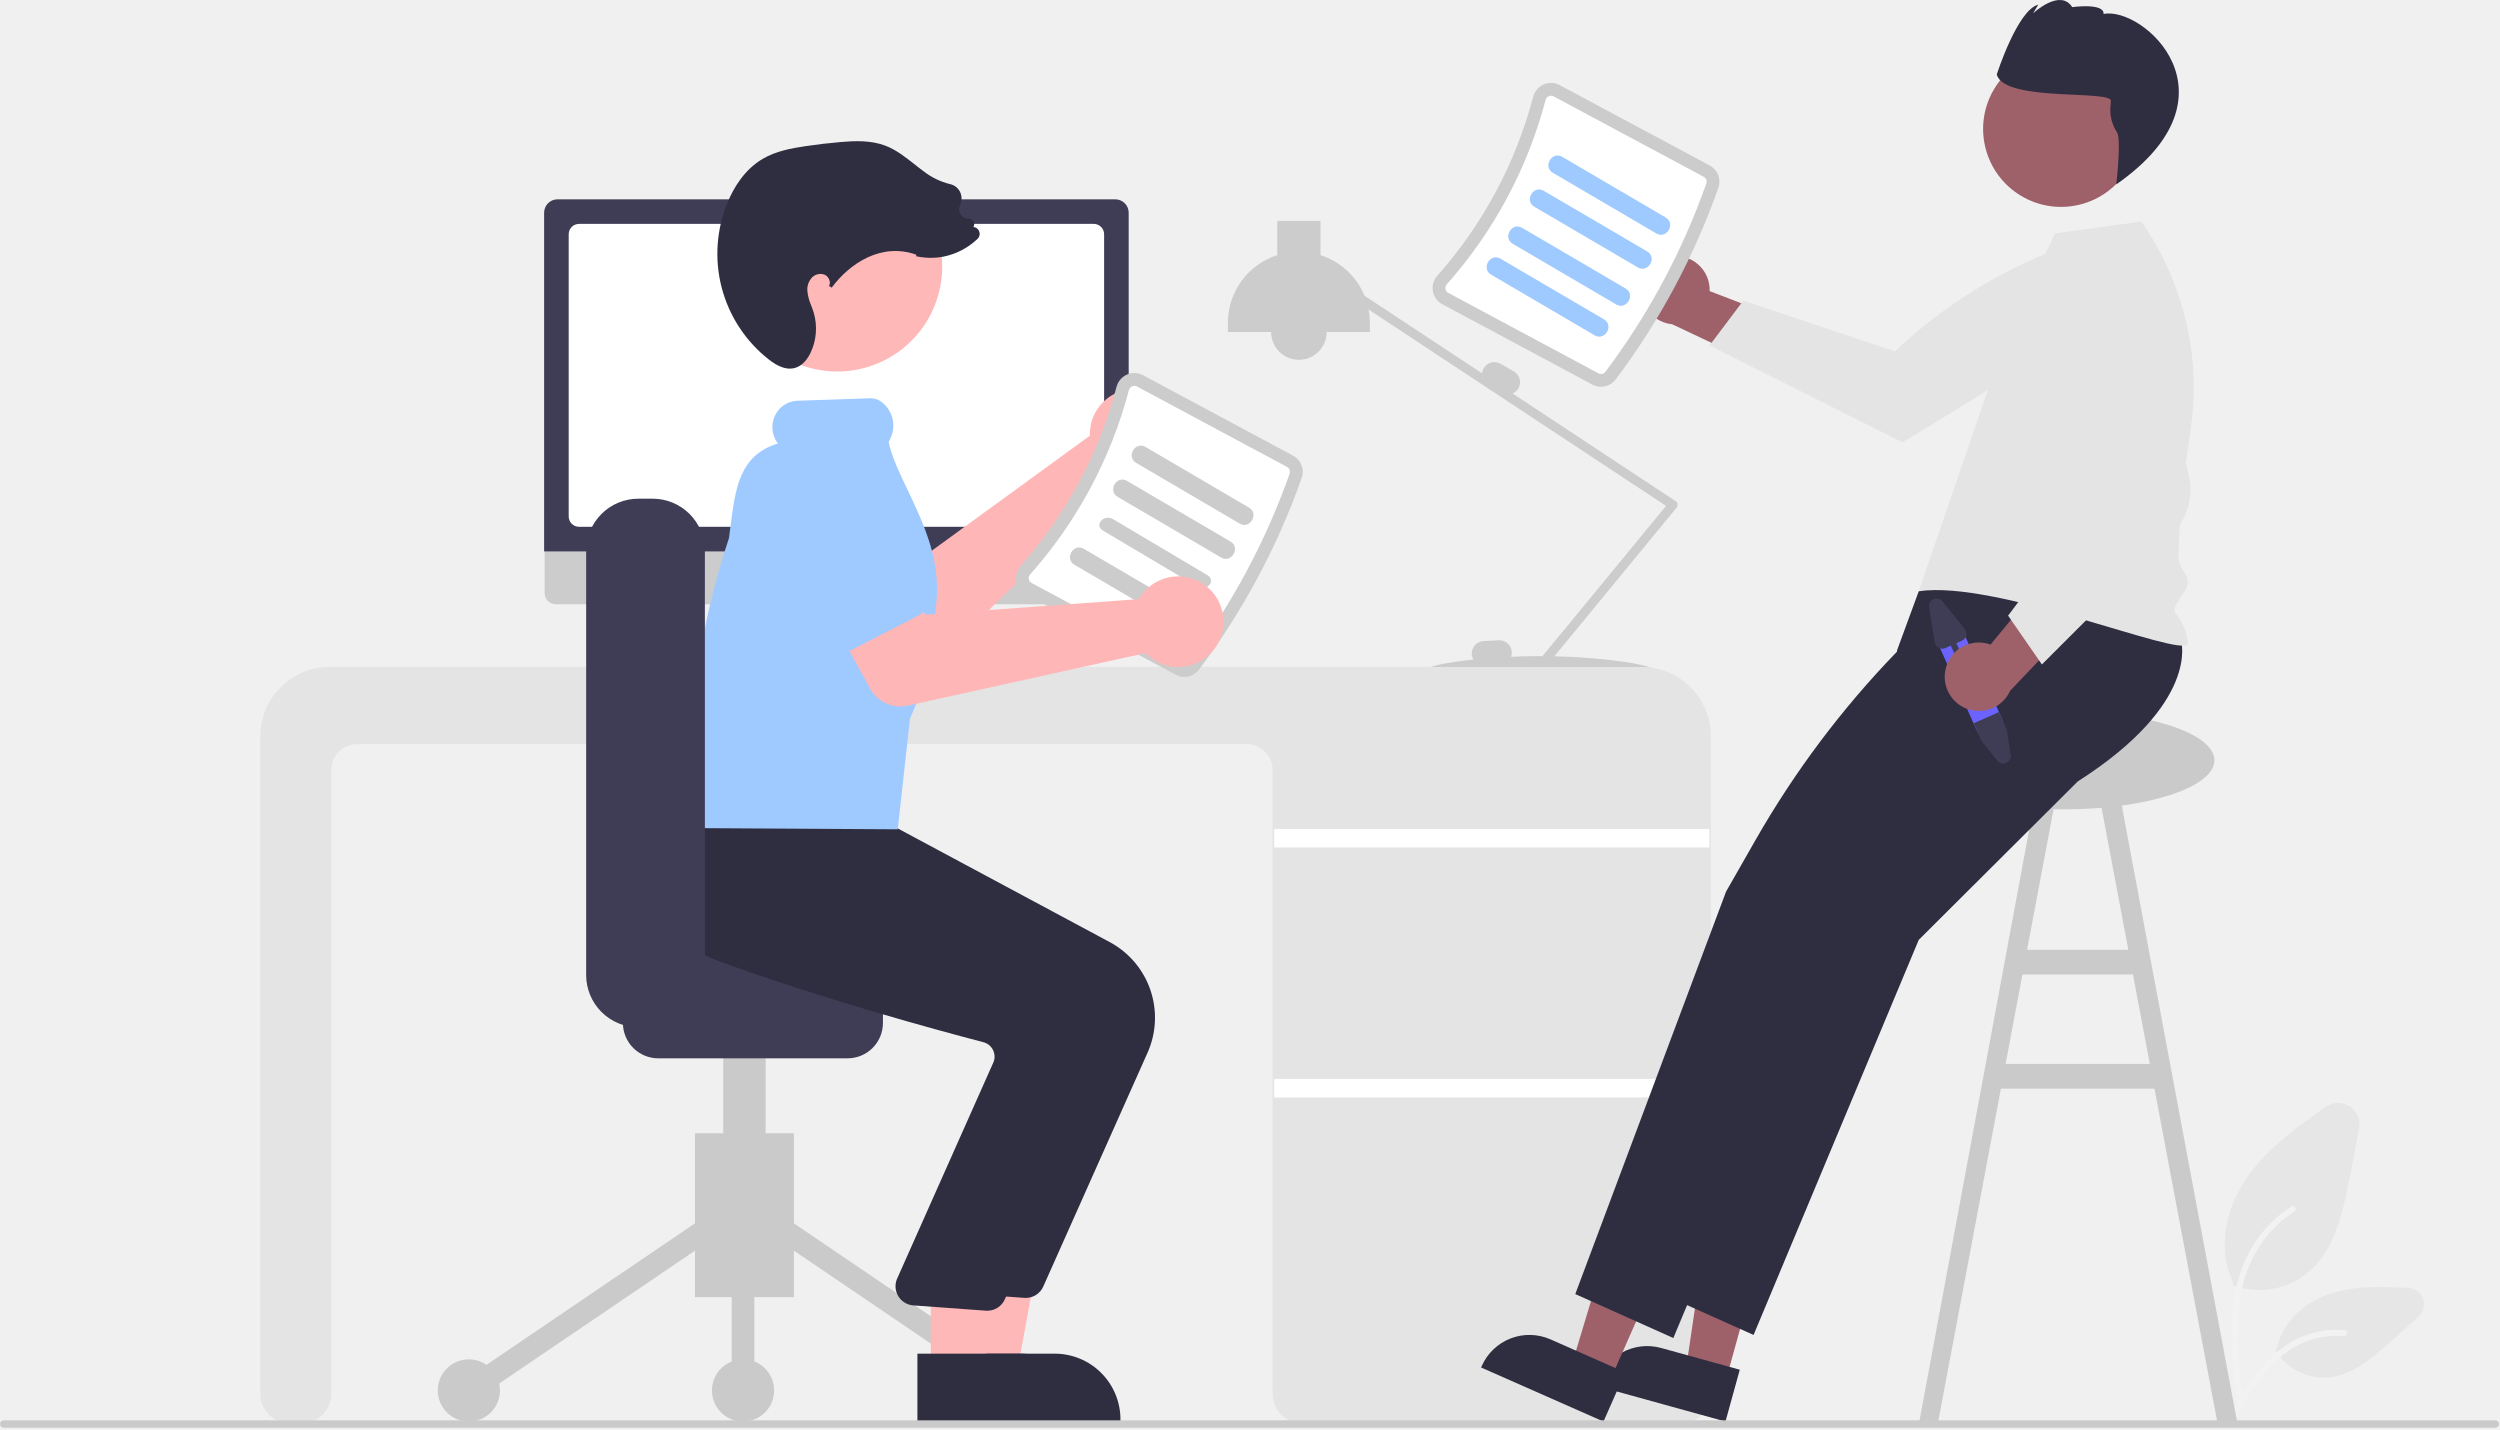
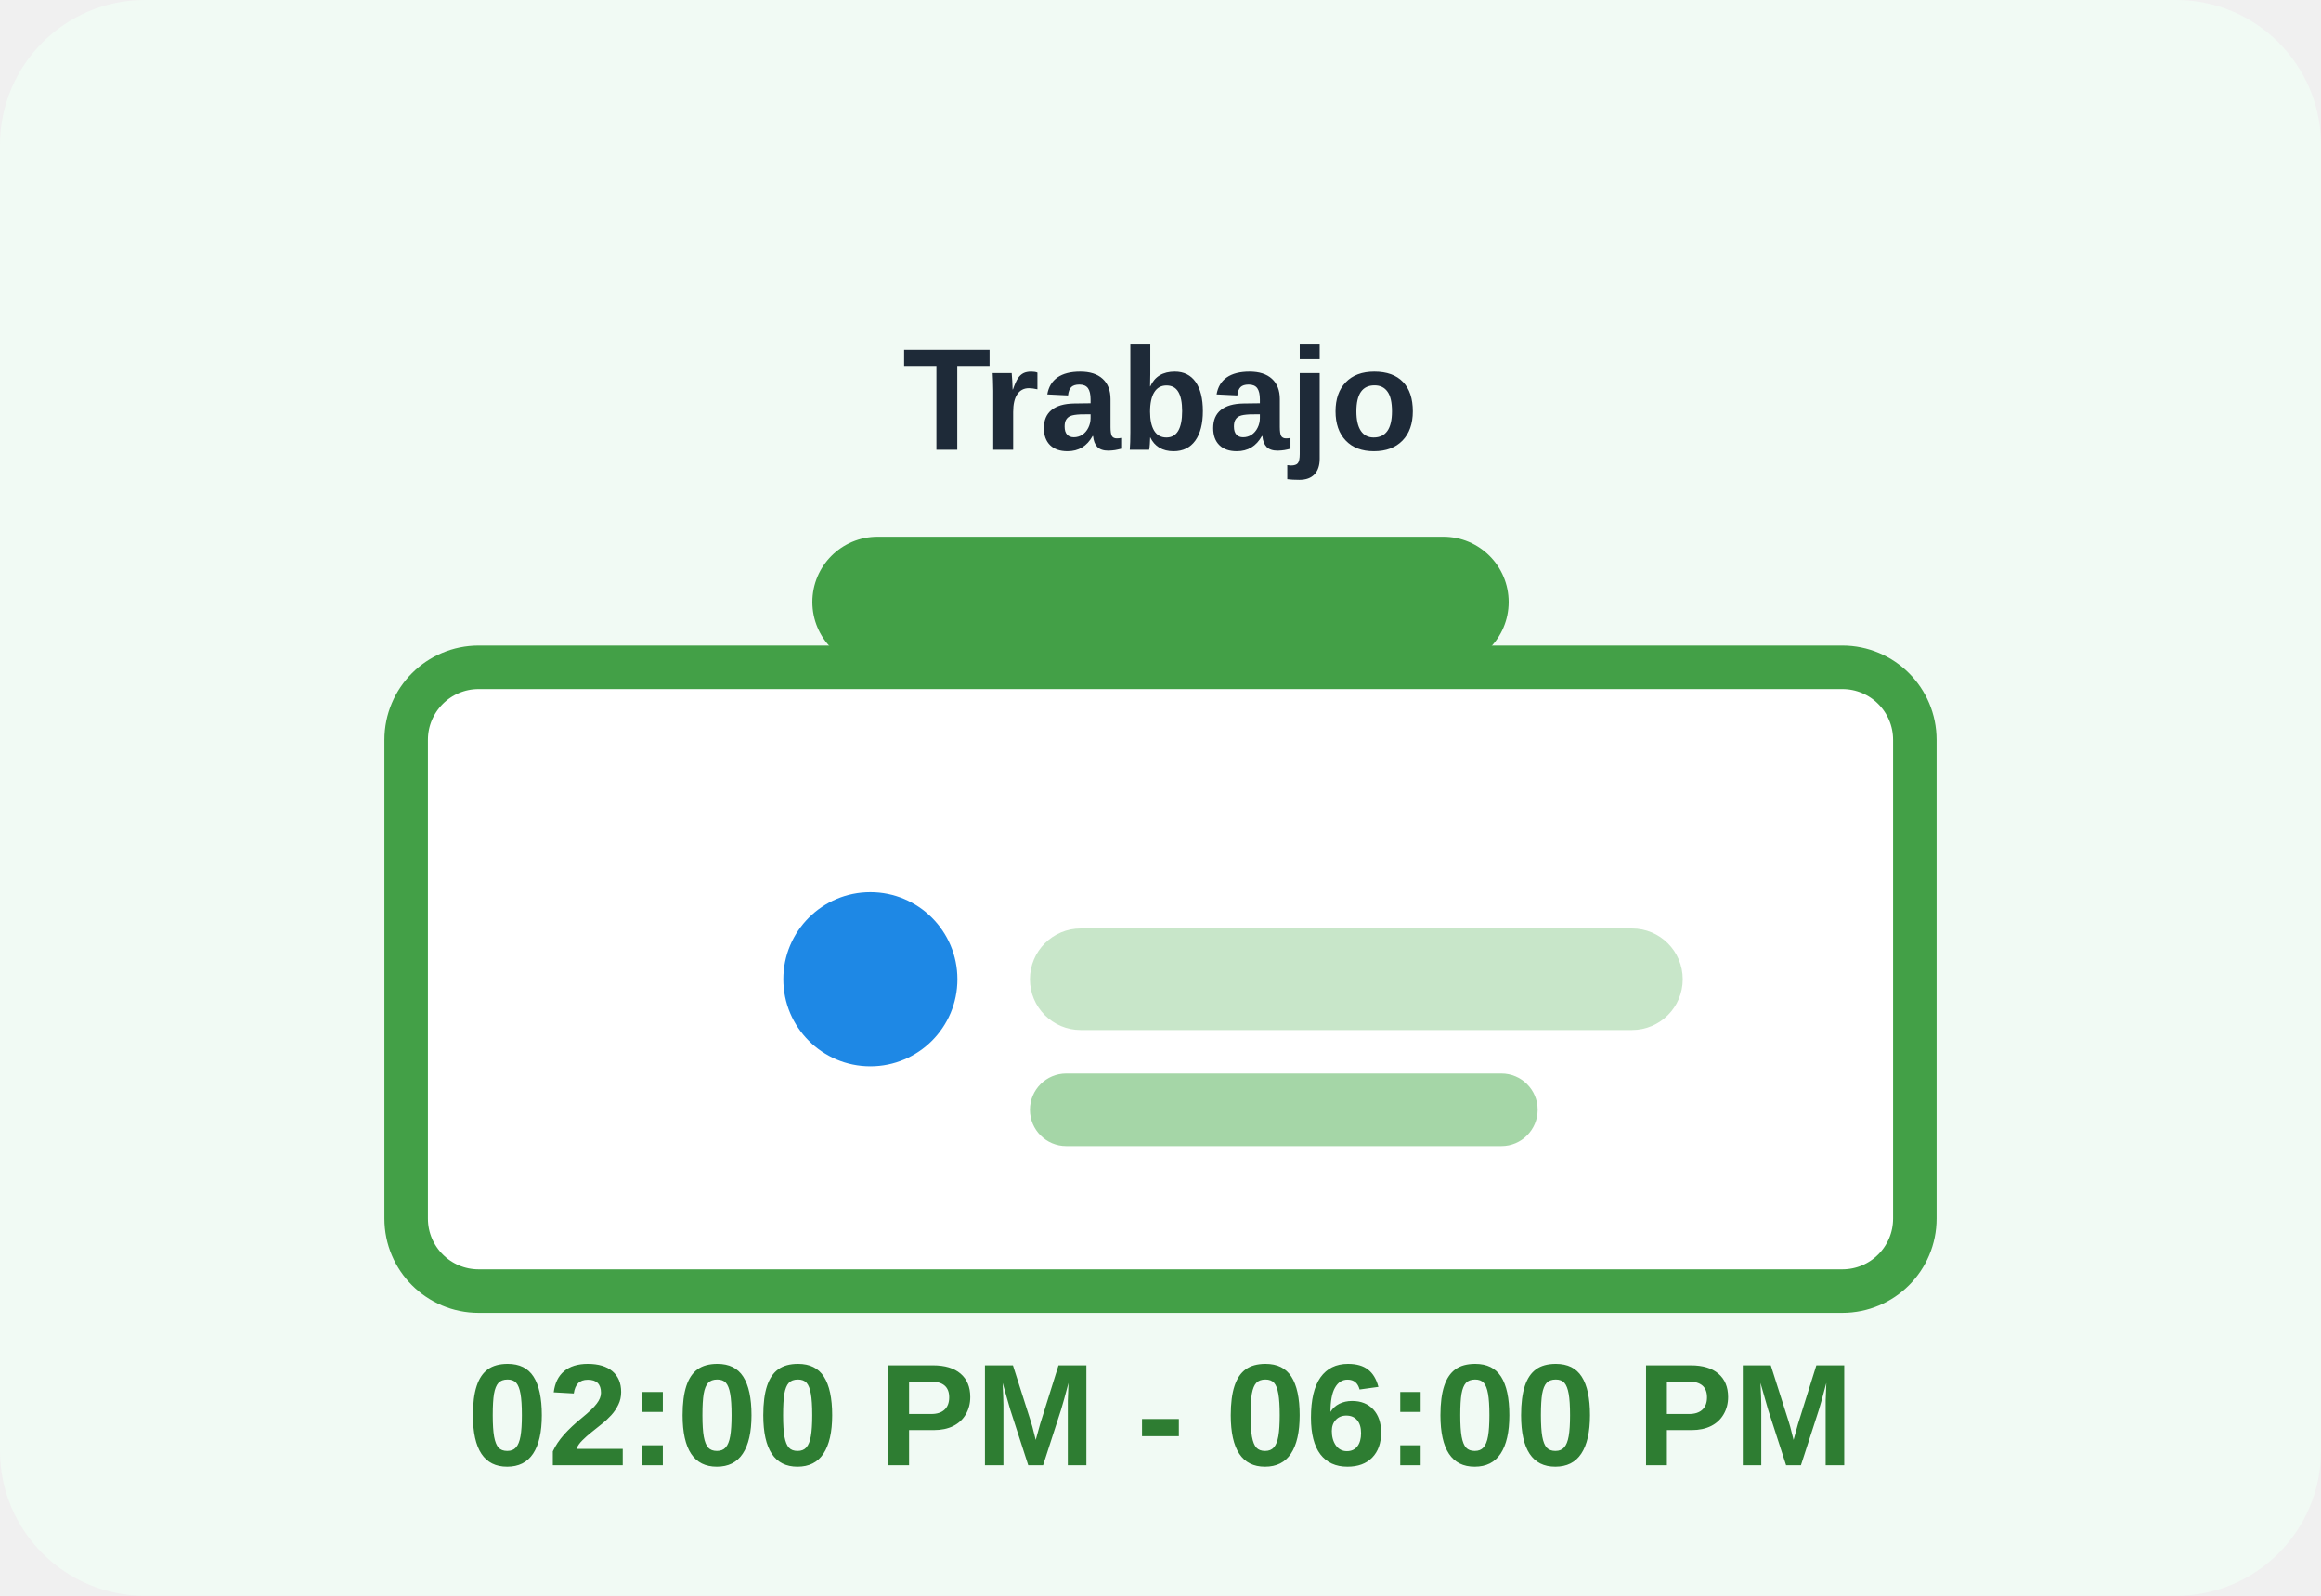
- <svg xmlns="http://www.w3.org/2000/svg" width="810" height="463" viewBox="0 0 810 463" fill="none">
-   <g clip-path="url(#clip0_40_2)">
-     <path d="M133.088 210.328V80.328C133.088 78.471 133.825 76.691 135.138 75.378C136.451 74.065 138.231 73.328 140.088 73.328C141.944 73.328 143.725 74.065 145.037 75.378C146.35 76.691 147.088 78.471 147.088 80.328V210.328C147.088 212.184 146.35 213.965 145.037 215.277C143.725 216.59 141.944 217.328 140.088 217.328C138.231 217.328 136.451 216.59 135.138 215.277C133.825 213.965 133.088 212.184 133.088 210.328Z" fill="#F0F0F0" />
-     <path d="M116.338 210.328V80.328C116.338 78.471 117.075 76.691 118.388 75.378C119.701 74.065 121.481 73.328 123.338 73.328C125.194 73.328 126.975 74.065 128.287 75.378C129.6 76.691 130.338 78.471 130.338 80.328V210.328C130.338 212.184 129.6 213.965 128.287 215.277C126.975 216.59 125.194 217.328 123.338 217.328C121.481 217.328 119.701 216.59 118.388 215.277C117.075 213.965 116.338 212.184 116.338 210.328Z" fill="#F0F0F0" />
-     <path d="M99.588 210.328V80.328C99.588 78.471 100.325 76.691 101.638 75.378C102.951 74.065 104.731 73.328 106.588 73.328C108.444 73.328 110.225 74.065 111.537 75.378C112.85 76.691 113.588 78.471 113.588 80.328V210.328C113.588 212.184 112.85 213.965 111.537 215.277C110.225 216.59 108.444 217.328 106.588 217.328C104.731 217.328 102.951 216.59 101.638 215.277C100.325 213.965 99.588 212.184 99.588 210.328Z" fill="#F0F0F0" />
-     <path d="M731.992 417.964C729.173 417.966 726.375 417.48 723.722 416.528L723.312 416.381L723.501 415.475C718.749 405.875 720.41 392.722 727.754 381.908C734.43 372.077 744.583 364.929 753.54 358.624C754.676 357.824 756.026 357.382 757.416 357.356C758.806 357.329 760.171 357.719 761.338 358.474C762.504 359.23 763.418 360.318 763.961 361.597C764.505 362.876 764.653 364.289 764.388 365.653L761.184 382.087C758.873 393.942 756.123 405.163 747.968 412.16C743.488 415.908 737.833 417.962 731.992 417.964Z" fill="#E6E6E6" />
-     <path d="M752.969 446.361C749.866 446.343 746.818 445.55 744.1 444.054C741.382 442.558 739.08 440.407 737.405 437.796L737.173 437.434L737.726 436.946C739.159 429.128 745.899 422.162 754.949 419.166C763.175 416.443 772.255 416.888 780.261 417.28C781.319 417.331 782.337 417.696 783.188 418.327C784.039 418.958 784.683 419.828 785.039 420.825C785.395 421.823 785.446 422.904 785.187 423.931C784.928 424.958 784.37 425.885 783.584 426.594L774.576 434.725C768.03 440.632 761.502 445.966 753.627 446.348C753.407 446.357 753.188 446.361 752.969 446.361Z" fill="#E6E6E6" />
-     <path d="M725.013 455.053C723.683 445.148 722.315 435.115 723.248 425.104C724.077 416.212 726.731 407.528 732.133 400.408C734.987 396.647 738.476 393.415 742.443 390.856C743.474 390.191 744.423 391.861 743.397 392.524C736.52 396.988 731.23 403.512 728.285 411.164C724.995 419.719 724.466 429.044 725.033 438.132C725.376 443.627 726.103 449.087 726.835 454.54C726.894 454.784 726.859 455.042 726.737 455.262C726.615 455.482 726.414 455.648 726.175 455.727C726.055 455.76 725.929 455.768 725.805 455.751C725.682 455.735 725.562 455.694 725.454 455.631C725.346 455.569 725.252 455.485 725.176 455.386C725.101 455.287 725.045 455.174 725.013 455.053Z" fill="#F2F2F2" />
-     <path d="M721.254 460.747C727.657 449.166 735.083 436.294 748.353 432.18C752.038 431.041 755.909 430.632 759.751 430.977C760.961 431.084 760.659 432.991 759.451 432.884C752.999 432.343 746.561 434.084 741.261 437.804C736.133 441.373 732.139 446.334 728.759 451.596C726.689 454.819 724.835 458.178 722.98 461.534C722.387 462.606 720.654 461.832 721.254 460.747Z" fill="#F2F2F2" />
-     <path d="M718.373 460.578L724.838 460.725L685.858 252.488L679.393 253.706L689.572 307.725H656.778L666.957 253.706L660.492 252.488L621.838 460.725L627.977 460.578L648.299 352.725H698.051L718.373 460.578ZM649.806 344.725L655.271 315.725H691.079L696.543 344.725H649.806Z" fill="#CACACA" />
-     <path d="M436.088 213.644V145.259C436.088 143.228 439.228 141.577 443.088 141.577C446.947 141.577 450.088 143.228 450.088 145.259V213.644C450.088 215.675 446.947 217.327 443.088 217.327C439.228 217.327 436.088 215.675 436.088 213.644Z" fill="#F0F0F0" />
-     <path d="M419.338 213.644V145.259C419.338 143.228 422.478 141.577 426.338 141.577C430.197 141.577 433.338 143.228 433.338 145.259V213.644C433.338 215.675 430.197 217.327 426.338 217.327C422.478 217.327 419.338 215.675 419.338 213.644Z" fill="#F0F0F0" />
-     <path d="M402.588 213.644V145.259C402.588 143.228 405.728 141.577 409.588 141.577C413.447 141.577 416.588 143.228 416.588 145.259V213.644C416.588 215.675 413.447 217.327 409.588 217.327C405.728 217.327 402.588 215.675 402.588 213.644Z" fill="#F0F0F0" />
-     <path d="M543.502 163.354C543.471 163.146 543.396 162.947 543.283 162.77C543.17 162.593 543.021 162.441 542.845 162.326L490.073 127.487C490.868 127.155 491.533 126.572 491.967 125.828C492.494 124.908 492.636 123.817 492.362 122.794C492.087 121.77 491.419 120.896 490.503 120.363L486.173 117.863C485.253 117.336 484.162 117.194 483.139 117.469C482.115 117.743 481.241 118.411 480.709 119.328C480.421 119.831 480.248 120.392 480.202 120.97L442.108 95.822C440.829 92.724 438.889 89.942 436.425 87.669C433.96 85.397 431.03 83.69 427.838 82.666V71.578H413.838V82.666C409.193 84.151 405.14 87.074 402.264 91.012C399.388 94.951 397.838 99.701 397.838 104.578V107.578H411.838C411.838 109.964 412.786 112.254 414.474 113.941C416.162 115.629 418.451 116.578 420.838 116.578C423.225 116.578 425.514 115.629 427.202 113.941C428.889 112.254 429.838 109.964 429.838 107.578H443.838V104.578C443.836 103.139 443.701 101.705 443.433 100.292L539.802 163.912L499.771 212.582C499.46 212.58 499.151 212.578 498.838 212.578C495.644 212.578 492.549 212.653 489.6 212.783C489.778 212.289 489.856 211.764 489.829 211.239C489.771 210.181 489.296 209.189 488.509 208.479C487.721 207.77 486.685 207.401 485.626 207.453L480.633 207.713C479.575 207.771 478.582 208.246 477.873 209.033C477.163 209.821 476.794 210.857 476.846 211.916C476.883 212.541 477.069 213.149 477.388 213.688C468.559 214.626 462.838 215.919 462.838 216.578C462.838 217.656 478.201 216.629 497.43 216.58C497.518 216.83 497.671 217.052 497.874 217.223C498.076 217.395 498.32 217.509 498.581 217.555C498.842 217.601 499.111 217.576 499.36 217.484C499.608 217.392 499.828 217.235 499.996 217.03L500.366 216.58C519.539 216.634 534.838 217.654 534.838 216.578C534.838 215.563 521.236 213.039 503.612 212.634L543.178 164.53C543.311 164.368 543.409 164.179 543.465 163.976C543.52 163.774 543.533 163.562 543.502 163.354Z" fill="#CCCCCC" />
-     <path d="M544.945 461.078H421.729C419.239 461.075 416.852 460.084 415.091 458.323C413.331 456.563 412.34 454.175 412.338 451.685V249.469C412.335 247.244 411.45 245.111 409.877 243.538C408.304 241.965 406.171 241.08 403.946 241.078H115.73C113.505 241.08 111.372 241.965 109.799 243.538C108.225 245.111 107.34 247.244 107.338 249.469V451.685C107.335 454.175 106.345 456.563 104.584 458.323C102.823 460.084 100.436 461.075 97.946 461.078H93.73C91.24 461.075 88.853 460.084 87.092 458.323C85.331 456.563 84.341 454.175 84.338 451.685V238.578C84.344 232.612 86.717 226.893 90.935 222.675C95.153 218.457 100.872 216.084 106.838 216.078H531.838C537.803 216.085 543.522 218.457 547.74 222.675C551.958 226.893 554.331 232.612 554.338 238.578V451.685C554.335 454.175 553.344 456.563 551.583 458.323C549.823 460.084 547.435 461.075 544.945 461.078Z" fill="#E4E4E4" />
-     <path d="M553.838 268.578H412.838V274.578H553.838V268.578Z" fill="white" />
-     <path d="M553.838 349.578H412.838V355.578H553.838V349.578Z" fill="white" />
-     <path d="M296.121 215.09L292.069 213.384L289.289 193.069H252.269L249.255 213.301L245.63 215.113C245.456 215.2 245.317 215.343 245.235 215.519C245.153 215.694 245.133 215.893 245.177 216.081C245.222 216.27 245.329 216.438 245.481 216.559C245.633 216.679 245.821 216.744 246.015 216.744H295.787C295.986 216.744 296.179 216.676 296.333 216.55C296.486 216.424 296.592 216.249 296.631 216.054C296.671 215.859 296.641 215.657 296.548 215.481C296.455 215.305 296.305 215.167 296.121 215.09Z" fill="#E6E6E6" />
-     <path d="M361.909 195.772H180.055C179.101 195.769 178.187 195.389 177.513 194.714C176.839 194.038 176.46 193.123 176.46 192.169V166.525H365.504V192.169C365.504 193.123 365.125 194.038 364.451 194.714C363.777 195.389 362.863 195.769 361.909 195.772Z" fill="#CCCCCC" />
-     <path d="M365.694 178.645H176.294V68.921C176.296 67.769 176.754 66.665 177.568 65.851C178.382 65.037 179.486 64.579 180.638 64.578H361.35C362.502 64.579 363.606 65.037 364.42 65.851C365.234 66.665 365.692 67.769 365.694 68.921V178.645Z" fill="#3F3D56" />
-     <path d="M354.382 170.681H187.606C186.719 170.68 185.868 170.327 185.24 169.699C184.612 169.072 184.259 168.22 184.258 167.333V75.889C184.259 75.002 184.612 74.151 185.24 73.523C185.868 72.895 186.719 72.542 187.606 72.541H354.382C355.269 72.542 356.12 72.895 356.748 73.523C357.376 74.151 357.729 75.002 357.73 75.889V167.333C357.729 168.22 357.376 169.072 356.748 169.699C356.12 170.327 355.269 170.68 354.382 170.681Z" fill="white" />
-     <path d="M541.339 83.039C542.935 82.809 544.561 82.931 546.104 83.398C547.647 83.865 549.068 84.664 550.269 85.74C551.469 86.815 552.419 88.141 553.052 89.623C553.685 91.106 553.985 92.709 553.931 94.32L590.496 108.394L573.93 120.23L541.747 105.05C539.046 104.781 536.539 103.53 534.699 101.534C532.86 99.539 531.816 96.939 531.766 94.225C531.716 91.512 532.663 88.875 534.427 86.813C536.191 84.751 538.651 83.408 541.339 83.039Z" fill="#9E616A" />
-     <path d="M680.177 76.129L686.363 87.376C684.868 94.51 681.005 100.928 675.4 105.587C665.929 113.575 616.409 143.324 616.409 143.324L553.891 111.938L564.828 97.405L613.91 113.854C632.117 96.661 654.089 83.959 678.074 76.761L680.177 76.129Z" fill="#E4E4E4" />
-     <path d="M668.674 262.234C695.621 262.234 717.465 255.116 717.465 246.336C717.465 237.556 695.621 230.438 668.674 230.438C641.728 230.438 619.884 237.556 619.884 246.336C619.884 255.116 641.728 262.234 668.674 262.234Z" fill="#CACACA" />
-     <path d="M559.217 447.105L546.261 443.524L553.909 391.846L573.031 397.133L559.217 447.105Z" fill="#9E616A" />
-     <path d="M559.049 460.577L517.274 449.029L517.42 448.501C518.612 444.189 521.469 440.526 525.361 438.32C529.253 436.114 533.862 435.543 538.175 436.735L538.176 436.735L563.691 443.789L559.049 460.577Z" fill="#2F2E41" />
-     <path d="M521.653 447.273L509.356 441.843L524.448 391.831L542.596 399.844L521.653 447.273Z" fill="#9E616A" />
-     <path d="M519.526 460.578L479.877 443.07L480.098 442.568C481.906 438.475 485.265 435.268 489.437 433.652C493.609 432.036 498.252 432.143 502.345 433.95L502.346 433.95L526.562 444.643L519.526 460.578Z" fill="#2F2E41" />
-     <path d="M706.646 207.467C706.646 207.467 713.164 227.66 673.175 253.197L621.674 304.516L568.161 432.522L536.392 418.279L542.623 401.647L546.804 390.486L548.943 384.777L551.236 378.656L585.248 287.869L613.818 237.846L614.646 210.703L621.674 191.569L672.657 173.478L706.646 207.467Z" fill="#2F2E41" />
-     <path d="M680.646 208.467C680.646 208.467 687.164 228.66 647.175 254.197L595.674 305.516L542.161 433.522L510.392 419.279L516.623 402.647L520.804 391.486L522.943 385.777L525.236 379.656L559.248 288.869L568.814 272.12C581.433 250.024 596.768 229.594 614.46 211.305L623.838 201.611L624.838 186.611L646.657 174.478L680.646 208.467Z" fill="#2F2E41" />
-     <path d="M649.838 109.611L665.838 75.611L693.759 71.802C693.759 71.802 715.562 99.579 709.838 138.611C707.691 153.248 705.942 167.82 705.838 180.611C705.81 184.015 708.787 185.534 708.838 188.611C708.887 191.634 703.195 196.557 704.838 198.611C707.187 201.442 708.587 204.941 708.838 208.611C706.856 213.327 646.882 187.777 621.674 191.569L649.838 109.611Z" fill="#E4E4E4" />
-     <path d="M689.496 54.685C696.623 42.696 692.681 27.199 680.692 20.072C668.702 12.945 653.205 16.887 646.078 28.876C638.951 40.865 642.893 56.362 654.882 63.489C666.872 70.616 682.369 66.675 689.496 54.685Z" fill="#9E616A" />
-     <path d="M683.933 32.713C683.885 33.377 683.818 34.258 683.741 35.253C683.662 37.979 684.431 40.662 685.94 42.933C687.353 45.323 685.667 59.754 685.667 59.754C727.035 30.918 694.348 1.947 681.562 4.522C681.829 0.855 671.4 2.308 671.4 2.308C667.427 -3.88 658.719 4.334 658.719 4.334L660.399 1.507C653.638 3.227 646.955 24.122 646.955 24.122C649.248 33.137 684.2 29.046 683.933 32.713Z" fill="#2F2E41" />
-     <path d="M523.453 122.986C537.668 104.077 548.906 83.104 556.776 60.795C557.232 59.461 557.2 58.008 556.685 56.695C556.17 55.382 555.206 54.295 553.964 53.626L505.319 27.561C504.532 27.136 503.658 26.896 502.765 26.86C501.871 26.824 500.981 26.992 500.162 27.352C499.328 27.714 498.588 28.262 497.997 28.954C497.407 29.645 496.982 30.463 496.755 31.343C491.093 52.841 480.451 72.704 465.688 89.325C465.08 90.002 464.635 90.808 464.386 91.683C464.137 92.557 464.091 93.477 464.251 94.373C464.405 95.254 464.758 96.088 465.283 96.812C465.808 97.535 466.491 98.13 467.281 98.55L515.927 124.615C517.171 125.279 518.61 125.479 519.989 125.181C521.367 124.882 522.594 124.105 523.453 122.986Z" fill="#CCCCCC" />
-     <path d="M520.133 120.492C519.872 120.818 519.504 121.043 519.094 121.128C518.685 121.212 518.258 121.151 517.888 120.955L469.243 94.889C469.006 94.766 468.802 94.59 468.645 94.375C468.489 94.159 468.384 93.911 468.339 93.648C468.289 93.371 468.303 93.085 468.381 92.814C468.459 92.544 468.599 92.294 468.789 92.087C483.987 74.976 494.943 54.528 500.772 32.397C500.84 32.123 500.969 31.869 501.151 31.654C501.333 31.439 501.563 31.269 501.821 31.158C502.065 31.049 502.331 30.998 502.597 31.009C502.864 31.02 503.124 31.093 503.358 31.221L552.003 57.286C552.371 57.485 552.659 57.807 552.815 58.195C552.972 58.584 552.988 59.015 552.86 59.414C545.131 81.323 534.095 101.921 520.133 120.492Z" fill="white" />
-     <path d="M503.115 55.986L536.667 75.652C540.005 77.608 543.028 72.424 539.695 70.471L506.143 50.805C502.805 48.848 499.782 54.032 503.115 55.986Z" fill="#9FCAFF" />
-     <path d="M497.115 66.986L530.667 86.652C534.005 88.608 537.028 83.424 533.695 81.471L500.143 61.805C496.805 59.848 493.782 65.032 497.115 66.986Z" fill="#9FCAFF" />
-     <path d="M490.115 78.986L523.667 98.652C527.005 100.608 530.028 95.424 526.695 93.471L493.143 73.805C489.805 71.848 486.782 77.032 490.115 78.986Z" fill="#9FCAFF" />
-     <path d="M483.115 88.986L516.667 108.652C520.005 110.608 523.028 105.424 519.695 103.471L486.143 83.805C482.805 81.848 479.782 87.032 483.115 88.986Z" fill="#9FCAFF" />
-     <path d="M636.069 204.664L648.666 232.989C648.97 233.667 649.1 234.411 649.044 235.152C648.988 235.892 648.749 236.608 648.347 237.233C647.874 237.98 647.19 238.57 646.382 238.93C645.575 239.289 644.678 239.401 643.807 239.252C643.51 239.207 643.219 239.129 642.939 239.02C641.825 238.59 640.928 237.737 640.442 236.646L627.846 208.321C627.606 207.781 627.474 207.199 627.459 206.608C627.444 206.017 627.545 205.43 627.757 204.878C628.185 203.764 629.039 202.866 630.129 202.381C631.22 201.896 632.458 201.864 633.572 202.292C634.686 202.72 635.584 203.573 636.069 204.664Z" fill="#6C63FF" />
-     <path d="M647.65 230.705L650.173 236.422L651.464 244.527C651.549 245.06 651.456 245.607 651.198 246.082C650.94 246.557 650.533 246.934 650.039 247.153C649.546 247.373 648.993 247.423 648.468 247.296C647.943 247.169 647.474 246.872 647.135 246.452L641.913 239.954L639.426 234.362L647.65 230.705Z" fill="#3F3D56" />
-     <path d="M625.047 196.783L626.852 208.123C626.911 208.495 627.054 208.847 627.271 209.154C627.489 209.461 627.773 209.714 628.104 209.894C628.434 210.073 628.801 210.174 629.177 210.189C629.553 210.203 629.927 210.132 630.27 209.979L632.06 209.183L635.514 216.95C635.622 217.192 635.821 217.381 636.069 217.476C636.316 217.571 636.591 217.563 636.833 217.456C637.075 217.348 637.264 217.149 637.36 216.901C637.455 216.654 637.448 216.379 637.341 216.137L633.887 208.37L635.677 207.575C636.27 207.31 636.734 206.822 636.968 206.216C637.202 205.61 637.187 204.937 636.925 204.342C636.837 204.145 636.724 203.961 636.589 203.793L629.377 194.858C629.038 194.437 628.569 194.141 628.044 194.014C627.518 193.887 626.966 193.938 626.472 194.157C625.978 194.377 625.571 194.753 625.313 195.228C625.055 195.703 624.962 196.25 625.047 196.783Z" fill="#3F3D56" />
-     <path d="M630.272 217.252C630.556 215.665 631.184 214.16 632.113 212.842C633.041 211.525 634.247 210.427 635.646 209.626C637.045 208.825 638.602 208.34 640.208 208.206C641.814 208.072 643.431 208.292 644.943 208.85L669.809 178.572L675.83 198.021L651.294 223.792C650.188 226.27 648.211 228.256 645.739 229.375C643.266 230.493 640.469 230.665 637.878 229.859C635.287 229.053 633.081 227.324 631.679 225C630.278 222.677 629.777 219.92 630.272 217.252Z" fill="#9E616A" />
-     <path d="M661.577 215.284L650.625 199.465L681.724 157.999L665.703 123.669L666.87 82.834L680.108 80.389L680.273 80.471C686.709 84.176 691.684 89.971 694.372 96.894C697.675 105.15 705.047 136.144 709.148 153.884C709.954 157.322 709.865 160.909 708.892 164.303C707.919 167.697 706.093 170.785 703.588 173.273L661.577 215.284Z" fill="#E4E4E4" />
-     <path d="M353.214 138.846C353.123 139.614 353.092 140.388 353.123 141.161L297.05 181.955L281.646 175.138L268.318 197.041L294.416 211.76C296.525 212.95 298.962 213.423 301.362 213.109C303.762 212.795 305.996 211.711 307.727 210.019L364.163 154.896C367.051 155.63 370.095 155.467 372.889 154.429C375.683 153.391 378.094 151.527 379.803 149.085C381.512 146.643 382.436 143.738 382.454 140.758C382.472 137.777 381.582 134.862 379.902 132.4C378.222 129.938 375.833 128.045 373.052 126.974C370.27 125.903 367.229 125.704 364.331 126.404C361.434 127.104 358.819 128.669 356.833 130.891C354.847 133.114 353.585 135.888 353.214 138.846Z" fill="#FFB6B6" />
-     <path d="M295.237 183.447L278.885 210.695C278.42 211.47 277.793 212.136 277.047 212.647C276.301 213.158 275.454 213.502 274.563 213.657C273.672 213.811 272.758 213.771 271.884 213.54C271.01 213.31 270.196 212.893 269.497 212.319L245.014 192.212C241.062 189.809 238.224 185.936 237.122 181.444C236.02 176.952 236.745 172.206 239.136 168.246C241.528 164.287 245.392 161.438 249.881 160.323C254.37 159.208 259.119 159.919 263.085 162.299L292.254 174.398C293.089 174.745 293.84 175.267 294.455 175.93C295.07 176.593 295.534 177.381 295.817 178.239C296.101 179.098 296.195 180.008 296.095 180.906C295.995 181.805 295.702 182.671 295.237 183.447Z" fill="#6C63FF" />
-     <path d="M225.174 420.283H257.227V367.167H225.174V420.283Z" fill="#CACACA" />
-     <path d="M255.62 395.273L251.506 401.336L328.432 453.535L332.546 447.473L255.62 395.273Z" fill="#CACACA" />
-     <path d="M226.78 395.273L149.854 447.473L153.968 453.535L230.894 401.336L226.78 395.273Z" fill="#CACACA" />
-     <path d="M330.489 460.577C336.053 460.577 340.563 456.067 340.563 450.504C340.563 444.94 336.053 440.43 330.489 440.43C324.926 440.43 320.416 444.94 320.416 450.504C320.416 456.067 324.926 460.577 330.489 460.577Z" fill="#CACACA" />
-     <path d="M240.742 460.577C246.306 460.577 250.816 456.067 250.816 450.504C250.816 444.94 246.306 440.43 240.742 440.43C235.179 440.43 230.669 444.94 230.669 450.504C230.669 456.067 235.179 460.577 240.742 460.577Z" fill="#CACACA" />
-     <path d="M151.911 460.577C157.475 460.577 161.985 456.067 161.985 450.504C161.985 444.94 157.475 440.43 151.911 440.43C146.348 440.43 141.838 444.94 141.838 450.504C141.838 456.067 146.348 460.577 151.911 460.577Z" fill="#CACACA" />
-     <path d="M244.406 398.304H237.079V450.504H244.406V398.304Z" fill="#CACACA" />
-     <path d="M234.332 390.978H248.069V320.462H234.332V390.978Z" fill="#CACACA" />
-     <path d="M201.822 331.452V314.968C201.825 311.933 203.032 309.023 205.178 306.877C207.324 304.731 210.234 303.524 213.269 303.52H274.626C277.661 303.524 280.571 304.731 282.717 306.877C284.863 309.023 286.07 311.933 286.074 314.968V331.452C286.07 334.487 284.863 337.396 282.717 339.543C280.571 341.689 277.661 342.896 274.626 342.899H213.269C210.234 342.896 207.324 341.689 205.178 339.543C203.032 337.396 201.825 334.487 201.822 331.452Z" fill="#3F3D56" />
-     <path d="M312.641 444.129L329.609 444.128L337.683 400.117L312.639 400.118L312.641 444.129Z" fill="#FFB8B8" />
-     <path d="M308.313 460.578L363.028 460.576V459.883C363.028 457.087 362.478 454.317 361.407 451.734C360.337 449.15 358.769 446.802 356.791 444.825C354.814 442.847 352.466 441.278 349.882 440.208C347.298 439.138 344.529 438.587 341.733 438.587H341.73L308.312 438.588L308.313 460.578Z" fill="#2F2E41" />
-     <path d="M338.021 416.837L371.85 340.976C374.675 334.583 374.987 327.36 372.725 320.746C370.463 314.132 365.793 308.613 359.644 305.288L286.267 265.941L252.784 263.093L221.898 260.285L221.675 260.662C221.39 261.143 214.749 272.614 219.238 285.191C222.643 294.731 231.5 302.183 245.563 307.34C278.386 319.375 316.304 329.662 331.082 333.525C331.736 333.692 332.346 333.995 332.873 334.415C333.401 334.835 333.834 335.361 334.143 335.96C334.453 336.552 334.637 337.202 334.684 337.869C334.731 338.536 334.639 339.205 334.415 339.834L302.986 410.445C302.658 411.34 302.54 412.299 302.641 413.248C302.742 414.196 303.059 415.109 303.568 415.915C304.078 416.721 304.766 417.4 305.579 417.899C306.392 418.397 307.309 418.702 308.259 418.79L331.742 420.5C331.942 420.519 332.14 420.528 332.338 420.528C333.54 420.528 334.717 420.179 335.726 419.524C336.735 418.869 337.532 417.936 338.021 416.837Z" fill="#2F2E41" />
-     <path d="M301.568 444.129L318.536 444.128L326.61 400.117L301.566 400.118L301.568 444.129Z" fill="#FFB8B8" />
-     <path d="M297.24 460.578L351.955 460.576V459.883C351.955 457.087 351.405 454.317 350.334 451.734C349.264 449.15 347.696 446.802 345.718 444.825C343.741 442.847 341.393 441.278 338.809 440.208C336.225 439.138 333.456 438.587 330.66 438.587H330.657L297.239 438.588L297.24 460.578Z" fill="#2F2E41" />
-     <path d="M325.564 420.989L359.393 345.129C362.218 338.735 362.53 331.512 360.268 324.898C358.006 318.284 353.336 312.765 347.187 309.44L273.81 270.093L240.327 267.245L216.135 265.146L216.138 264.815C215.854 265.296 209.213 276.766 213.702 289.344C217.107 298.884 219.043 306.336 233.105 311.492C265.929 323.528 303.847 333.814 318.625 337.677C319.278 337.844 319.889 338.147 320.416 338.567C320.944 338.987 321.376 339.514 321.686 340.113C321.996 340.705 322.18 341.355 322.227 342.021C322.274 342.688 322.182 343.357 321.957 343.987L290.529 414.597C290.201 415.493 290.082 416.452 290.183 417.4C290.284 418.349 290.602 419.261 291.111 420.067C291.621 420.874 292.309 421.552 293.122 422.051C293.935 422.549 294.852 422.854 295.801 422.942L319.285 424.652C319.485 424.671 319.683 424.681 319.881 424.681C321.083 424.68 322.26 424.331 323.269 423.676C324.277 423.021 325.075 422.088 325.564 420.989Z" fill="#2F2E41" />
-     <path d="M304.344 94.239C308.688 75.973 297.402 57.644 279.136 53.3C260.87 48.957 242.541 60.242 238.198 78.508C233.854 96.774 245.14 115.103 263.405 119.447C281.671 123.79 300 112.505 304.344 94.239Z" fill="#FFB8B8" />
-     <path d="M388.453 216.986C402.668 198.077 413.906 177.104 421.776 154.795C422.232 153.461 422.2 152.008 421.685 150.695C421.17 149.382 420.206 148.295 418.964 147.626L370.319 121.561C369.532 121.136 368.658 120.896 367.765 120.86C366.871 120.824 365.981 120.992 365.162 121.352C364.328 121.714 363.588 122.262 362.997 122.954C362.407 123.645 361.982 124.463 361.755 125.343C356.093 146.841 345.451 166.704 330.688 183.325C330.08 184.002 329.635 184.808 329.386 185.683C329.137 186.557 329.091 187.477 329.251 188.373C329.405 189.253 329.758 190.088 330.283 190.812C330.808 191.536 331.491 192.13 332.281 192.55L380.927 218.615C382.171 219.279 383.61 219.479 384.989 219.181C386.367 218.882 387.594 218.105 388.453 216.986Z" fill="#CCCCCC" />
-     <path d="M385.133 214.492C384.872 214.818 384.504 215.043 384.094 215.128C383.685 215.212 383.258 215.151 382.888 214.955L334.243 188.889C334.006 188.766 333.802 188.59 333.645 188.375C333.489 188.159 333.384 187.911 333.339 187.648C333.289 187.371 333.303 187.085 333.381 186.814C333.459 186.544 333.599 186.295 333.789 186.087C348.987 168.976 359.943 148.528 365.772 126.396C365.84 126.123 365.969 125.869 366.151 125.654C366.333 125.439 366.563 125.269 366.821 125.158C367.065 125.049 367.331 124.998 367.597 125.009C367.864 125.02 368.124 125.093 368.358 125.221L417.003 151.286C417.371 151.485 417.659 151.807 417.815 152.195C417.972 152.584 417.988 153.015 417.86 153.414C410.131 175.324 399.095 195.921 385.133 214.492Z" fill="white" />
-     <path d="M368.115 149.986L401.667 169.652C405.005 171.608 408.028 166.424 404.695 164.471L371.143 144.805C367.805 142.848 364.782 148.032 368.115 149.986Z" fill="#CCCCCC" />
-     <path d="M362.115 160.986L395.667 180.652C399.005 182.608 402.028 177.424 398.695 175.471L365.143 155.805C361.805 153.848 358.782 159.032 362.115 160.986Z" fill="#CCCCCC" />
-     <path d="M357.4 171.943L387.915 190.057C390.951 191.86 394.198 188.134 391.166 186.334L360.652 168.219C357.616 166.417 354.369 170.143 357.4 171.943Z" fill="#CCCCCC" />
-     <path d="M348.115 182.986L381.667 202.652C385.005 204.608 388.028 199.424 384.695 197.471L351.143 177.805C347.805 175.848 344.782 181.032 348.115 182.986Z" fill="#CCCCCC" />
-     <path d="M290.872 268.694L223.598 268.292L223.58 267.813C222.297 234.059 226.422 203.483 236.191 174.339C236.329 173.248 236.479 172.082 236.625 170.937C238.294 157.898 239.619 147.546 252.018 143.69C250.985 142.317 250.376 140.671 250.266 138.956C250.188 137.816 250.337 136.672 250.706 135.59C251.074 134.509 251.654 133.511 252.411 132.656C253.136 131.83 254.018 131.157 255.005 130.675C255.993 130.193 257.067 129.912 258.164 129.849L282.109 129.034C283.367 129.026 284.592 129.441 285.586 130.213C287.409 131.567 288.69 133.526 289.2 135.739C289.71 137.952 289.416 140.274 288.369 142.29C288.087 142.851 287.979 143.107 287.938 143.219C288.789 147.679 291.315 152.976 293.988 158.583C297.815 166.61 302.153 175.708 303.268 185.441C303.87 190.697 303.62 196.015 302.527 201.19C302.028 203.979 301.913 206.823 302.185 209.643C302.404 213.825 302.61 217.773 300.247 221.592C299.644 222.627 298.955 223.73 298.146 224.953L294.821 232.901L290.872 268.694Z" fill="#9FCAFF" />
-     <path d="M189.916 315.931V178.469C189.921 173.99 191.703 169.695 194.87 166.528C198.038 163.361 202.332 161.579 206.811 161.574H211.484C215.964 161.579 220.258 163.361 223.425 166.528C226.593 169.695 228.374 173.99 228.379 178.469V315.931C228.374 320.41 226.593 324.704 223.425 327.872C220.258 331.039 215.964 332.82 211.484 332.826H206.811C202.332 332.82 198.038 331.039 194.87 327.872C191.703 324.704 189.921 320.41 189.916 315.931Z" fill="#3F3D56" />
-     <path d="M370.32 192.189C369.838 192.793 369.403 193.435 369.021 194.108L299.863 199.157L290.378 185.236L267.497 196.804L281.893 223.082C283.056 225.204 284.877 226.893 287.081 227.893C289.285 228.893 291.754 229.152 294.118 228.629L371.147 211.6C373.213 213.749 375.884 215.217 378.805 215.81C381.726 216.403 384.759 216.093 387.499 214.921C390.239 213.748 392.558 211.769 394.146 209.247C395.734 206.725 396.517 203.779 396.39 200.802C396.263 197.824 395.233 194.955 393.436 192.577C391.639 190.199 389.16 188.425 386.33 187.49C383.5 186.555 380.453 186.504 377.593 187.343C374.733 188.182 372.196 189.873 370.32 192.189Z" fill="#FFB6B6" />
-     <path d="M297.536 199.467L269.265 213.978C268.46 214.391 267.576 214.626 266.673 214.666C265.77 214.707 264.868 214.552 264.03 214.213C263.192 213.873 262.437 213.357 261.816 212.7C261.196 212.042 260.724 211.259 260.433 210.403L250.253 180.401C248.165 176.283 247.794 171.505 249.219 167.113C250.645 162.721 253.752 159.073 257.861 156.966C245.329 163.398 271.429 145.126 281.391 164.534L299.779 190.207C300.305 190.942 300.667 191.782 300.839 192.67C301.012 193.557 300.991 194.472 300.778 195.351C300.565 196.229 300.165 197.052 299.606 197.762C299.046 198.472 298.34 199.054 297.536 199.467Z" fill="#9FCAFF" />
-     <path d="M255.913 119.438C253.867 119.438 251.61 118.452 249.064 116.454C241.574 110.573 236.22 102.396 233.824 93.179C231.428 83.962 232.121 74.213 235.799 65.429C237.65 61.008 241.111 54.999 247.091 51.477C251.39 48.947 256.44 48.033 260.836 47.375C264.642 46.805 268.495 46.35 272.289 46.027C276.822 45.64 282.059 45.378 286.835 47.192C290.334 48.522 293.313 50.871 296.193 53.142C297.197 53.934 298.235 54.753 299.275 55.511C301.795 57.476 304.7 58.887 307.803 59.652C308.458 59.788 309.075 60.063 309.615 60.458C310.154 60.853 310.602 61.359 310.929 61.942C311.263 62.535 311.465 63.193 311.523 63.87C311.58 64.548 311.492 65.23 311.263 65.871C310.814 67.131 310.408 68.266 311.229 69.497C311.533 69.93 311.938 70.283 312.41 70.523C312.882 70.764 313.405 70.885 313.935 70.876C314.214 70.871 314.49 70.937 314.738 71.066C314.986 71.195 315.197 71.384 315.353 71.616C315.511 71.846 315.611 72.111 315.644 72.388C315.676 72.665 315.64 72.946 315.539 73.206L315.407 73.545C315.759 73.578 316.098 73.695 316.394 73.888C316.69 74.081 316.935 74.343 317.108 74.651C317.365 75.091 317.464 75.604 317.389 76.107C317.314 76.611 317.07 77.073 316.697 77.419C313.663 80.306 309.881 82.286 305.779 83.133C302.972 83.683 300.085 83.677 297.28 83.113L296.829 83.025L296.884 82.525C285.54 78.479 275.3 85.346 269.463 93.195L268.62 92.663C268.764 92.371 268.849 92.052 268.867 91.726C268.885 91.4 268.838 91.073 268.727 90.766C268.609 90.398 268.42 90.056 268.17 89.761C267.921 89.466 267.615 89.223 267.271 89.046C266.576 88.759 265.812 88.684 265.074 88.832C264.336 88.979 263.659 89.341 263.127 89.873C262.585 90.441 262.168 91.115 261.901 91.853C261.634 92.591 261.524 93.376 261.578 94.159C261.731 95.818 262.154 97.442 262.829 98.965C263.103 99.693 263.387 100.447 263.618 101.207C264.91 105.523 264.566 110.164 262.651 114.242C261.767 116.102 260.169 118.475 257.575 119.21C257.034 119.363 256.475 119.439 255.913 119.438Z" fill="#2F2E41" />
-     <path d="M808.485 462.577H1.191C0.875 462.577 0.574 462.451 0.351 462.227C0.128 462.004 0.003 461.702 0.003 461.387C0.003 461.072 0.128 460.769 0.351 460.546C0.574 460.323 0.875 460.197 1.191 460.196H808.485C808.8 460.196 809.103 460.322 809.327 460.545C809.55 460.768 809.675 461.071 809.675 461.387C809.675 461.703 809.55 462.005 809.327 462.229C809.103 462.452 808.8 462.577 808.485 462.577Z" fill="#CACACA" />
-   </g>
-   <defs>
-     <clipPath id="clip0_40_2">
-       <rect width="809.675" height="462.577" fill="white" />
-     </clipPath>
-   </defs>
+ <svg xmlns="http://www.w3.org/2000/svg" viewBox="0 0 320 220">
+   <rect width="320" height="220" rx="20" fill="#F1FAF4" />
+   <rect x="56" y="92" width="208" height="86" rx="10" fill="#FFFFFF" stroke="#43A047" stroke-width="6" />
+   <rect x="112" y="74" width="96" height="18" rx="9" fill="#43A047" />
+   <circle cx="120" cy="135" r="12" fill="#1E88E5" />
+   <rect x="142" y="128" width="90" height="14" rx="7" fill="#C8E6C9" />
+   <rect x="142" y="148" width="70" height="10" rx="5" fill="#A5D6A7" />
+   <text x="160" y="62" text-anchor="middle" font-size="20" font-family="Arial" fill="#1E2A38" font-weight="700">Trabajo</text>
+   <text x="160" y="202" text-anchor="middle" font-size="20" font-family="Arial" fill="#2E7D32" font-weight="700">02:00 PM - 06:00 PM</text>
</svg>
